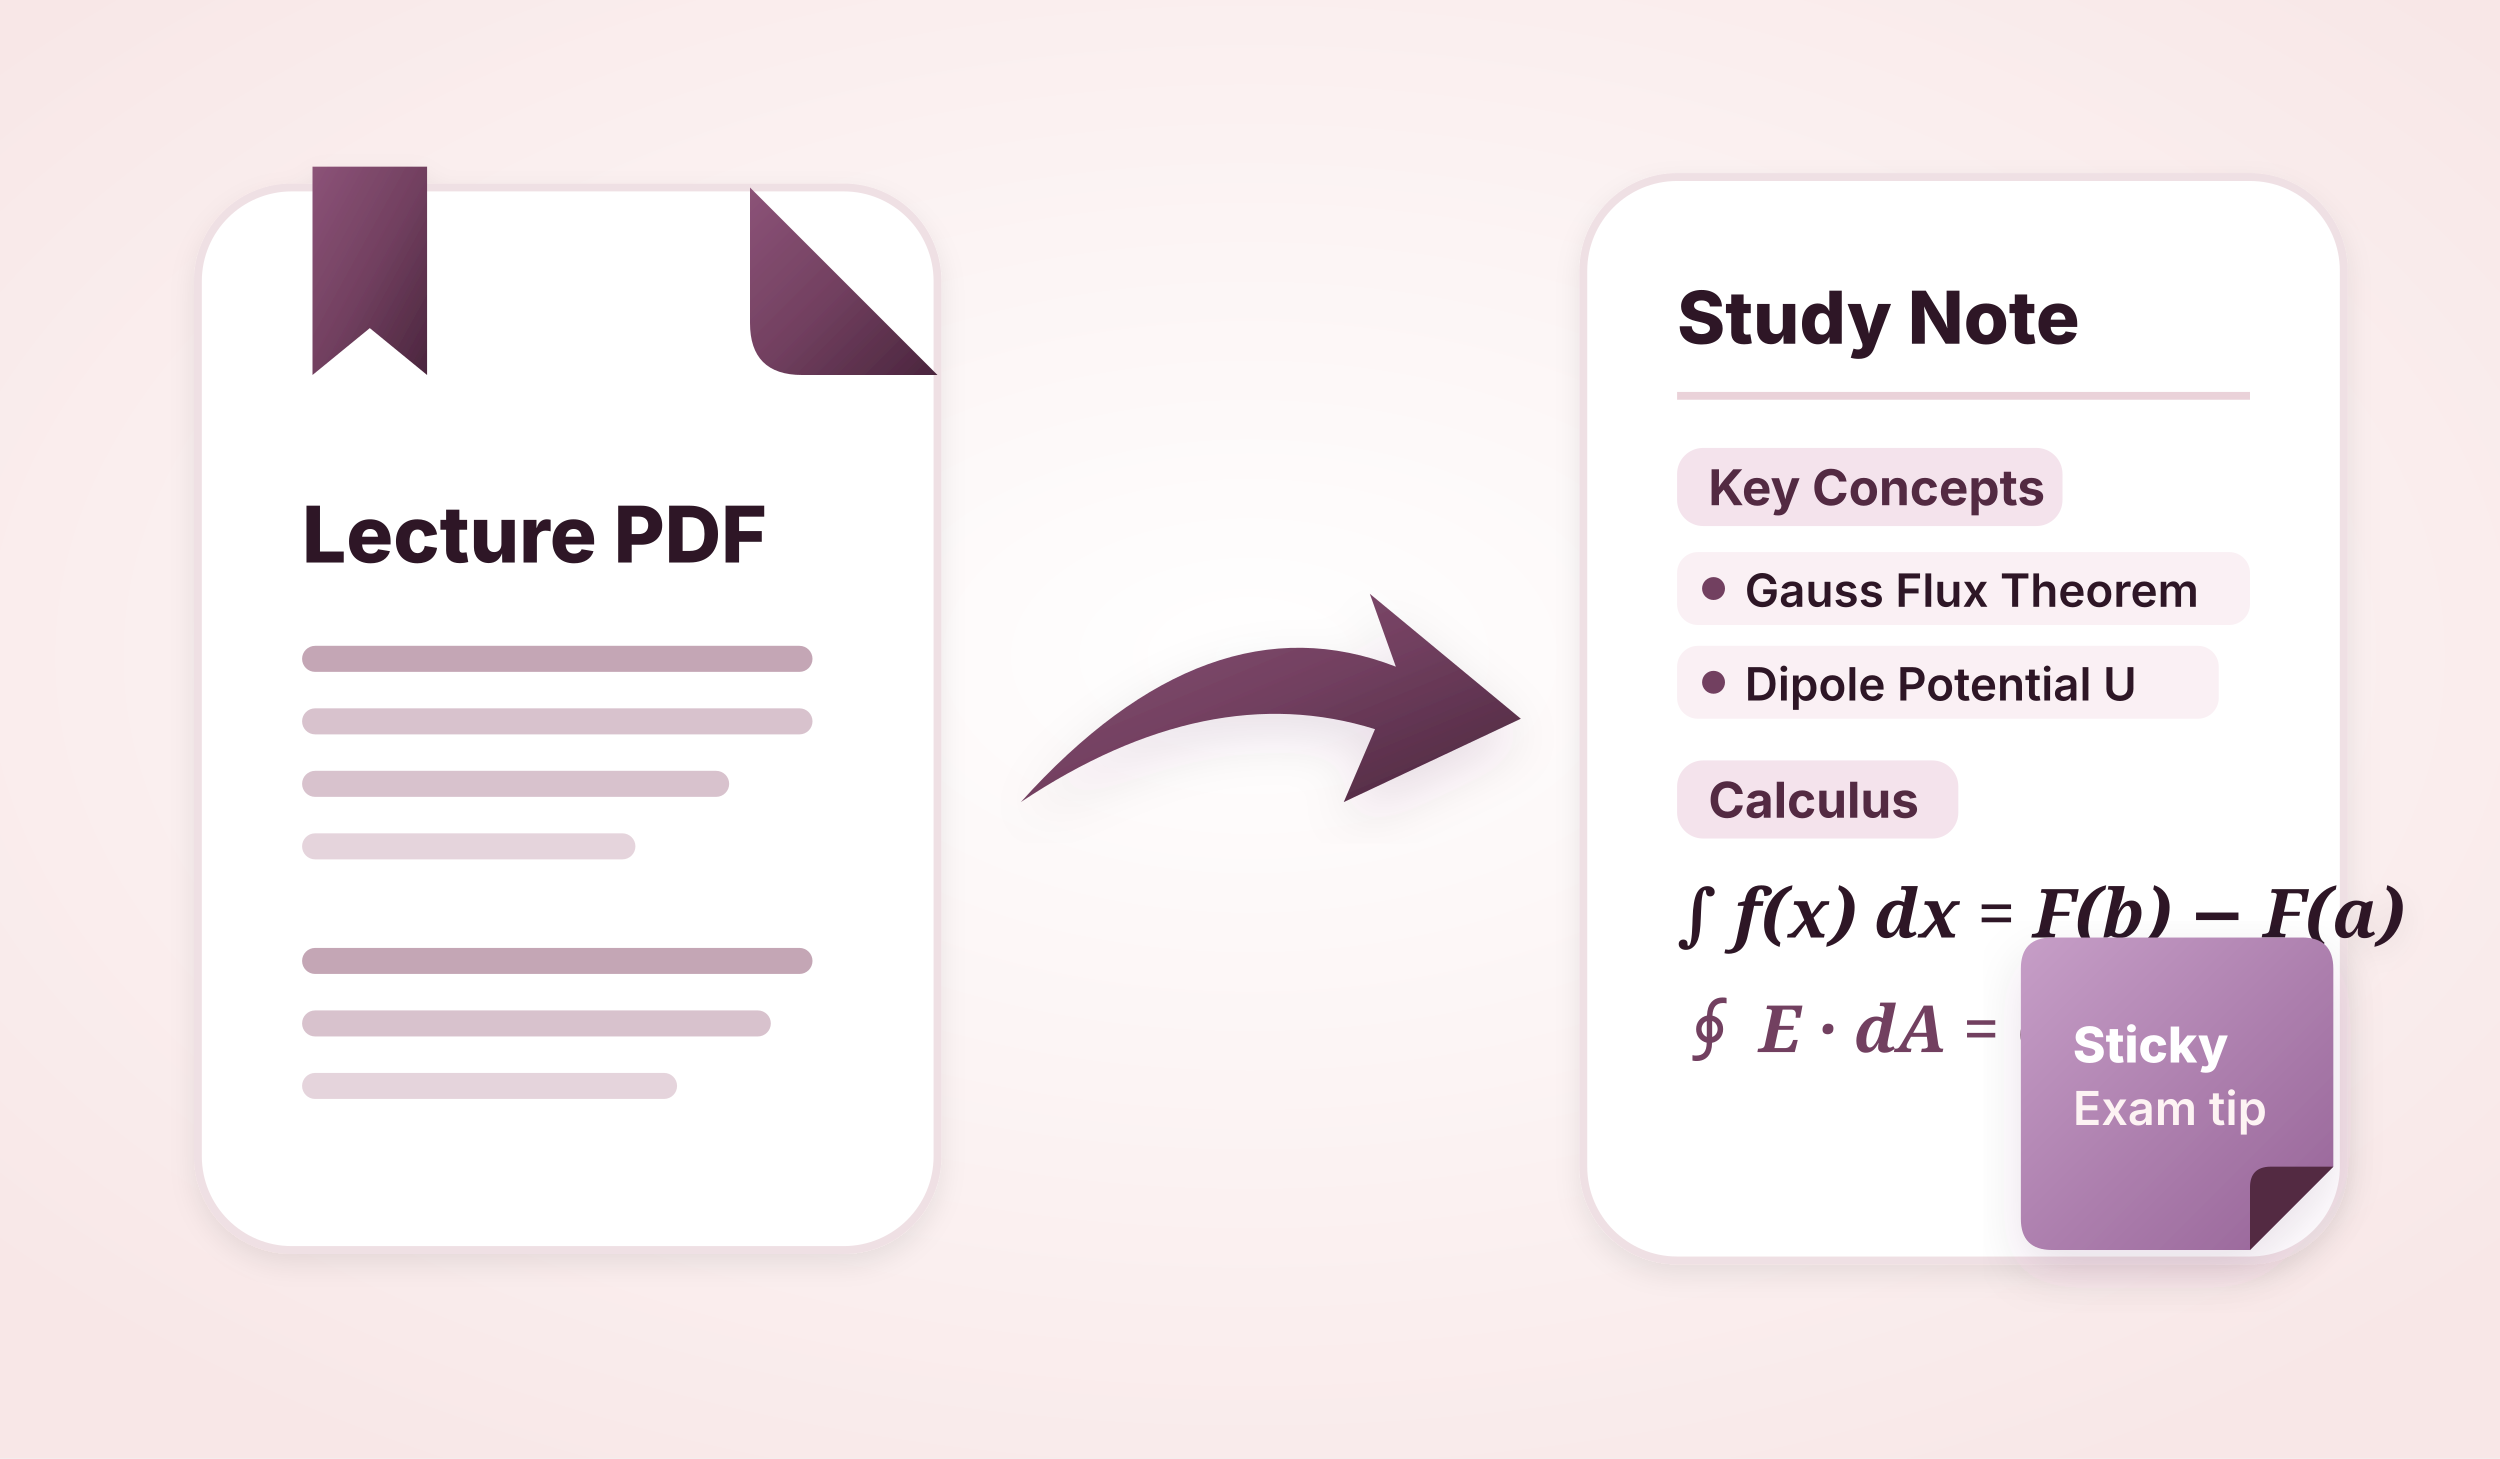
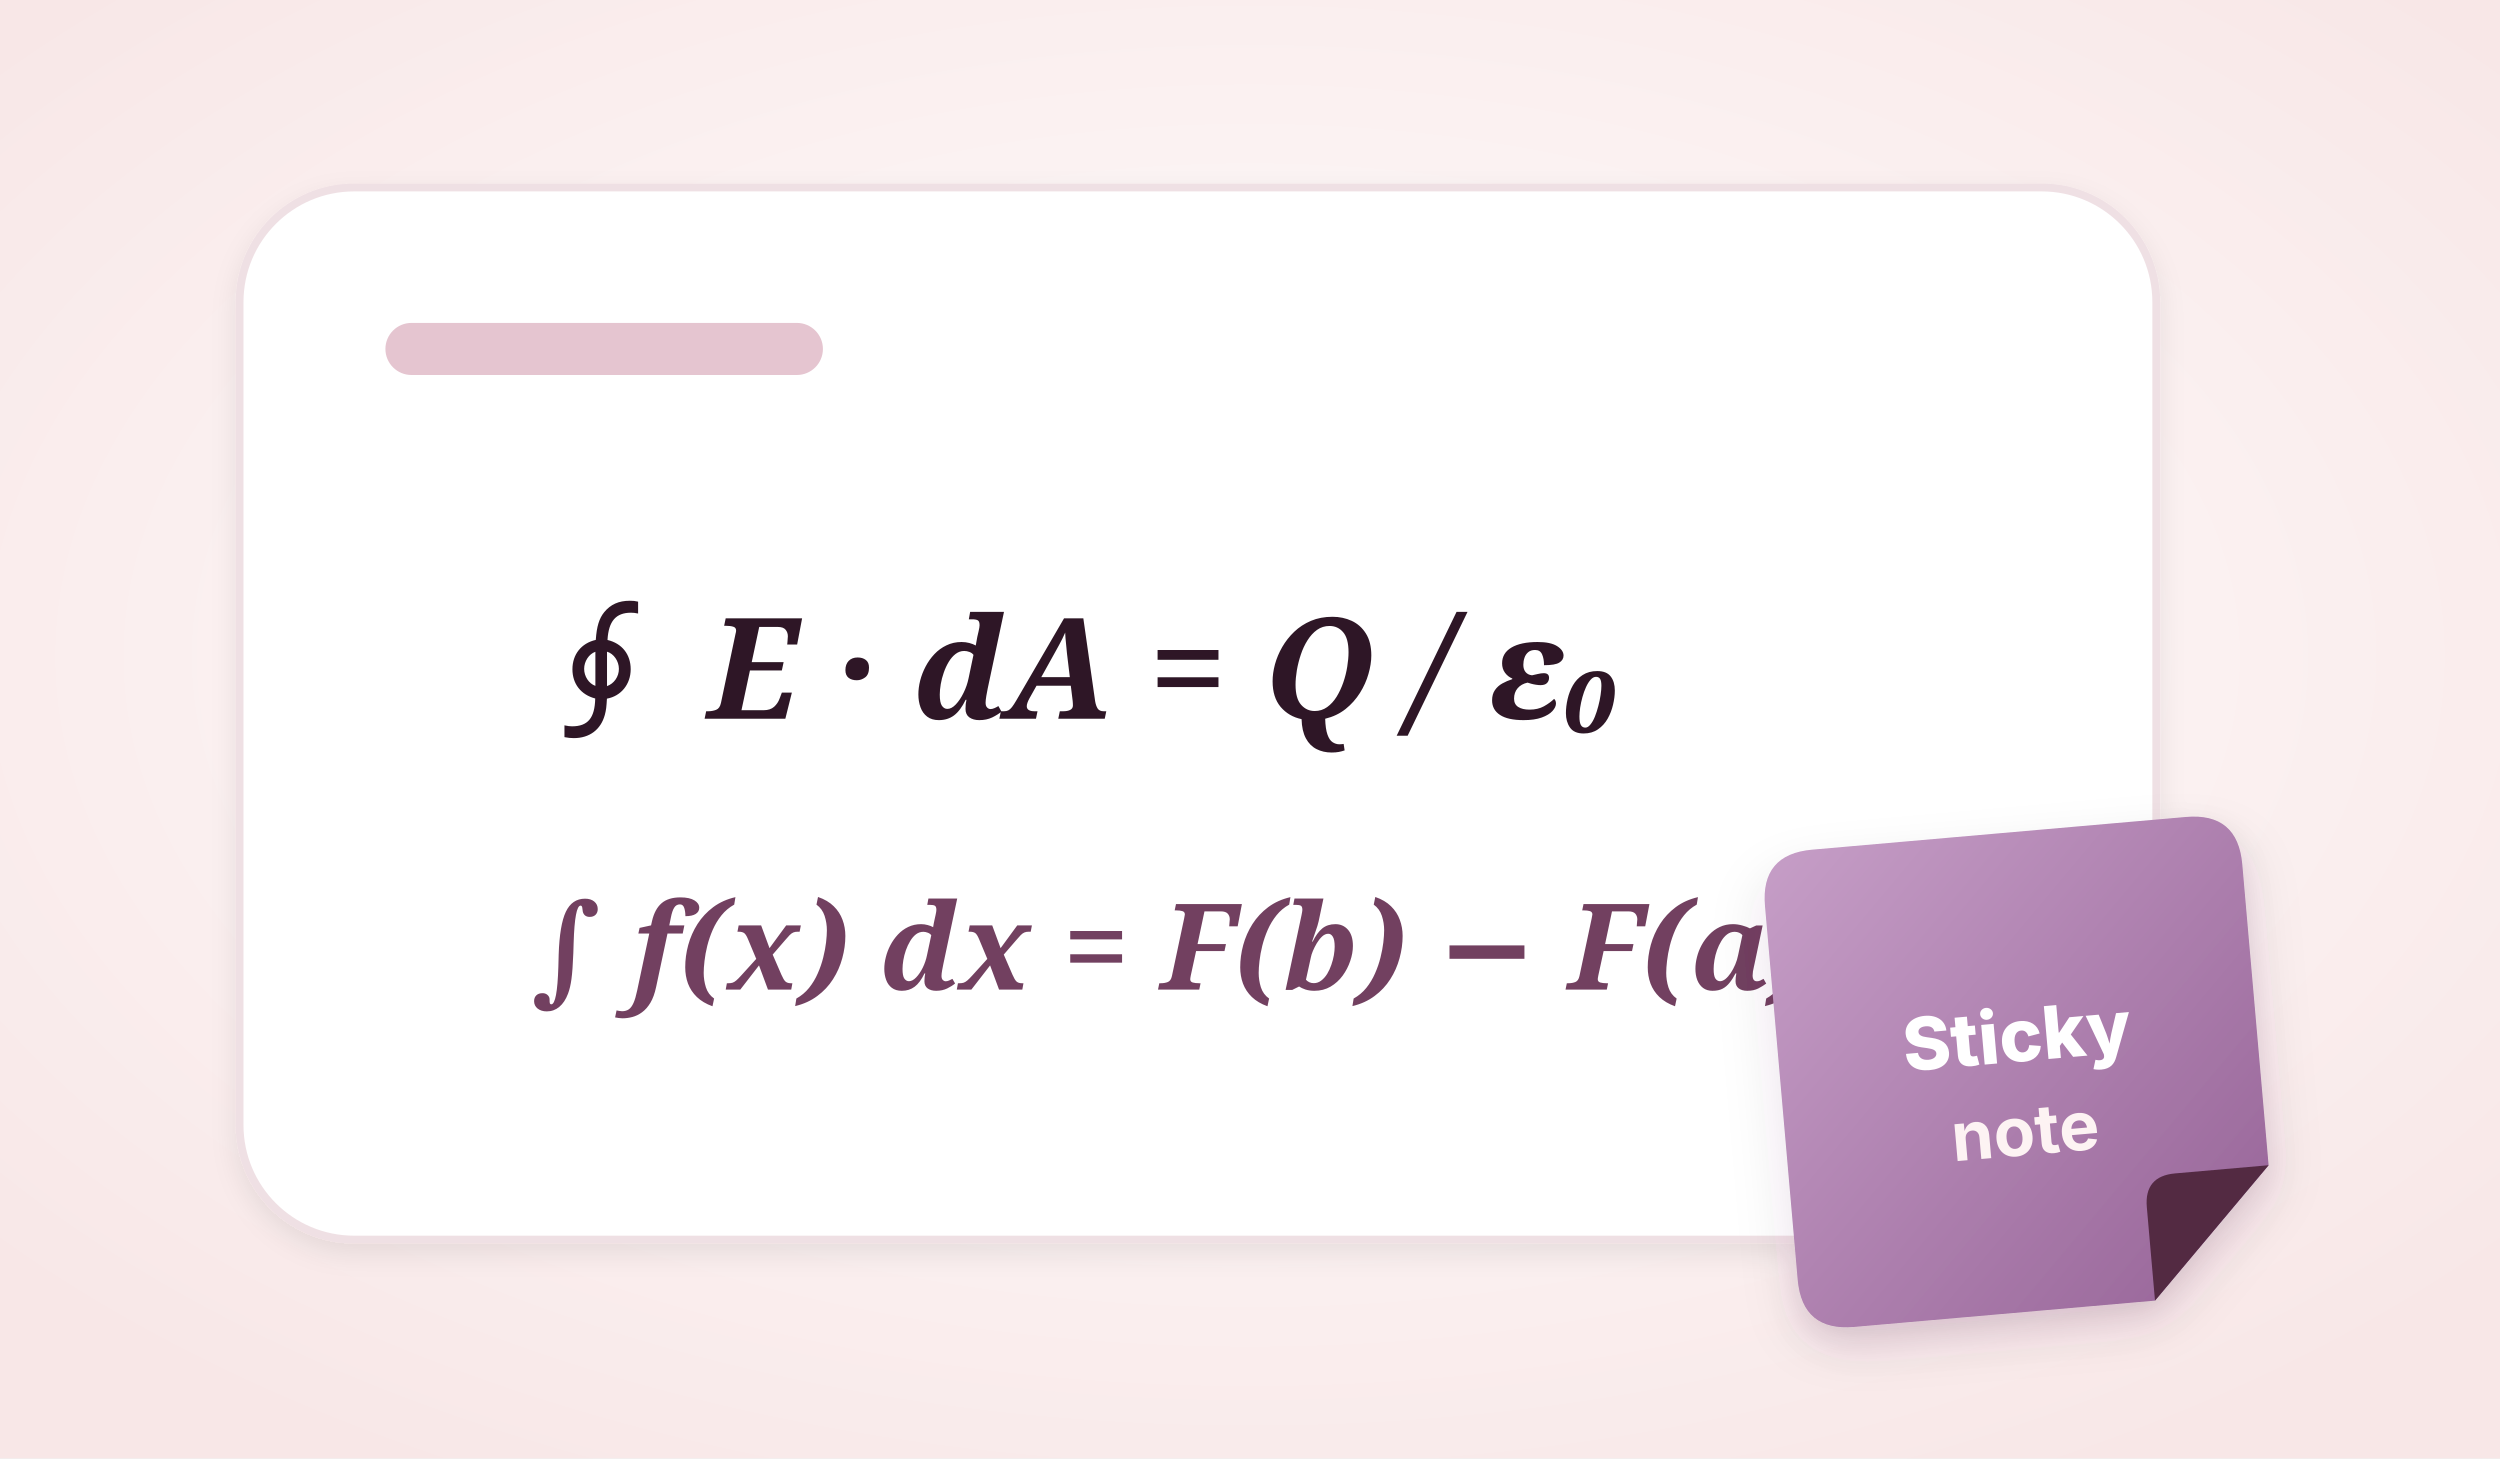
<svg xmlns="http://www.w3.org/2000/svg" viewBox="0 0 480 280" shape-rendering="geometricPrecision" text-rendering="geometricPrecision">
  <defs>
    <radialGradient id="bgGlow" cx="50%" cy="45%" r="65%">
      <stop offset="0%" stop-color="#FFFFFF" />
      <stop offset="100%" stop-color="#F8E7E7" />
    </radialGradient>
    <linearGradient id="plumGrad" x1="0%" y1="0%" x2="100%" y2="100%">
      <stop offset="0%" stop-color="#8C5378" />
      <stop offset="50%" stop-color="#724060" />
      <stop offset="100%" stop-color="#4A253D" />
    </linearGradient>
    <linearGradient id="darkPlumGrad" x1="0%" y1="0%" x2="100%" y2="100%">
      <stop offset="0%" stop-color="#4A253D" />
      <stop offset="100%" stop-color="#2D1826" />
    </linearGradient>
    <linearGradient id="berryGrad" x1="0%" y1="0%" x2="100%" y2="100%">
      <stop offset="0%" stop-color="#C69EC7" />
      <stop offset="100%" stop-color="#966397" />
    </linearGradient>
    <linearGradient id="blushCard" x1="0%" y1="0%" x2="0%" y2="100%">
      <stop offset="0%" stop-color="#FFFFFF" />
      <stop offset="100%" stop-color="#FDF3F3" />
    </linearGradient>
    <filter id="shadow3d" x="-15%" y="-15%" width="135%" height="140%">
      <feDropShadow dx="0" dy="8" stdDeviation="8" flood-color="#522943" flood-opacity="0.16" />
      <feDropShadow dx="0" dy="2" stdDeviation="2.5" flood-color="#2D1826" flood-opacity="0.08" />
    </filter>
    <filter id="softShadow" x="-12%" y="-12%" width="128%" height="132%">
      <feDropShadow dx="0" dy="4" stdDeviation="5" flood-color="#522943" flood-opacity="0.12" />
    </filter>
  </defs>
  <rect width="480" height="280" fill="url(#bgGlow)" />
-   <g filter="url(#shadow3d)" transform="translate(38, 36)">
-     <rect width="142" height="204" rx="18" fill="#FFFFFF" stroke="#EFE0E4" stroke-width="1.5" />
-     <path d="M 22 -4 L 44 -4 L 44 36 L 33 27 L 22 36 Z" fill="url(#plumGrad)" />
-     <path d="M 106 0 L 142 36 L 116 36 Q 106 36 106 26 Z" fill="url(#plumGrad)" />
-     <text x="20" y="72" font-family="Inter, system-ui, sans-serif" font-size="15" font-weight="800" fill="#2D1826">Lecture PDF</text>
-     <rect x="20" y="88" width="98" height="5" rx="2.5" fill="#C4A6B5" />
-     <rect x="20" y="100" width="98" height="5" rx="2.5" fill="#D8C2CD" />
-     <rect x="20" y="112" width="82" height="5" rx="2.5" fill="#D8C2CD" />
-     <rect x="20" y="124" width="64" height="5" rx="2.5" fill="#E5D4DC" />
-     <rect x="20" y="146" width="98" height="5" rx="2.5" fill="#C4A6B5" />
-     <rect x="20" y="158" width="90" height="5" rx="2.5" fill="#D8C2CD" />
-     <rect x="20" y="170" width="72" height="5" rx="2.5" fill="#E5D4DC" />
-   </g>
-   <g filter="url(#softShadow)">
-     <path d="M 196 154 Q 232 114 268 128 L 263 114 L 292 138 L 258 154 L 264 140 Q 232 130 196 154 Z" fill="url(#plumGrad)" />
-   </g>
-   <g filter="url(#shadow3d)" transform="translate(304, 34)">
-     <rect width="146" height="208" rx="18" fill="#FFFFFF" stroke="#EFE0E4" stroke-width="1.5" />
-     <text x="18" y="32" font-family="Inter, system-ui, sans-serif" font-size="14" font-weight="800" fill="#2D1826">Study Note</text>
-     <line x1="18" y1="42" x2="128" y2="42" stroke="#EAD2D9" stroke-width="1.5" />
-     <rect x="18" y="52" width="74" height="15" rx="5" fill="#F4E3EC" />
-     <text x="24" y="63" font-family="Inter, system-ui, sans-serif" font-size="9.5" font-weight="700" fill="#522943">Key Concepts</text>
-     <rect x="18" y="72" width="110" height="14" rx="4" fill="#FAF0F4" />
-     <circle cx="25" cy="79" r="2.2" fill="#724060" />
-     <text x="31" y="82.5" font-family="Inter, system-ui, sans-serif" font-size="8.8" font-weight="600" fill="#2D1826">Gauss Flux Theorem</text>
-     <rect x="18" y="90" width="104" height="14" rx="4" fill="#FAF0F4" />
-     <circle cx="25" cy="97" r="2.2" fill="#724060" />
-     <text x="31" y="100.5" font-family="Inter, system-ui, sans-serif" font-size="8.8" font-weight="600" fill="#2D1826">Dipole Potential U</text>
-     <rect x="18" y="112" width="54" height="15" rx="5" fill="#F4E3EC" />
-     <text x="24" y="123" font-family="Inter, system-ui, sans-serif" font-size="9.5" font-weight="700" fill="#522943">Calculus</text>
-     <text x="18" y="146" font-family="Georgia, serif" font-size="13" font-style="italic" font-weight="700" fill="#2D1826">∫ f(x) dx = F(b) − F(a)</text>
-     <text x="18" y="168" font-family="Georgia, serif" font-size="12.5" font-style="italic" font-weight="700" fill="#724060">∮ E · dA = Q / ε₀</text>
-     <g filter="url(#softShadow)" transform="translate(84, 146)">
-       <path d="M 0 6 Q 0 0 6 0 L 54 0 Q 60 0 60 6 L 60 44 L 44 60 L 6 60 Q 0 60 0 54 Z" fill="url(#berryGrad)" />
-       <path d="M 44 60 L 60 44 L 48 44 Q 44 44 44 48 Z" fill="#522943" />
-       <text x="10" y="24" font-family="Inter, system-ui, sans-serif" font-size="9.5" font-weight="800" fill="#FFFFFF">Sticky</text>
-       <text x="10" y="36" font-family="Inter, system-ui, sans-serif" font-size="9" font-weight="600" fill="#FDF3F3">Exam tip</text>
+   <g filter="url(#shadow3d)" transform="translate(46, 36)">
+     <rect width="368" height="202" rx="22" fill="#FFFFFF" stroke="#EFE0E4" stroke-width="1.5" />
+     <rect x="28" y="26" width="84" height="10" rx="5" fill="#E5C5D0" />
+     <text x="56" y="102" font-family="Georgia, serif" font-size="27" font-style="italic" font-weight="700" fill="#2D1826">∮ E · dA = Q / ε₀</text>
+     <text x="56" y="154" font-family="Georgia, serif" font-size="23" font-style="italic" font-weight="700" fill="#724060">∫ f(x) dx = F(b) − F(a)</text>
+     <g filter="url(#softShadow)" transform="translate(292, 128) rotate(-5)">
+       <path d="M 0 10 Q 0 0 10 0 L 82 0 Q 92 0 92 10 L 92 68 L 68 92 L 10 92 Q 0 92 0 82 Z" fill="url(#berryGrad)" />
+       <path d="M 68 92 L 92 68 L 74 68 Q 68 68 68 74 Z" fill="#522943" />
+       <text x="46" y="44" text-anchor="middle" font-family="Inter, system-ui, sans-serif" font-size="14" font-weight="800" fill="#FFFFFF">Sticky</text>
+       <text x="46" y="62" text-anchor="middle" font-family="Inter, system-ui, sans-serif" font-size="13" font-weight="700" fill="#FDF3F3">note</text>
    </g>
  </g>
</svg>
